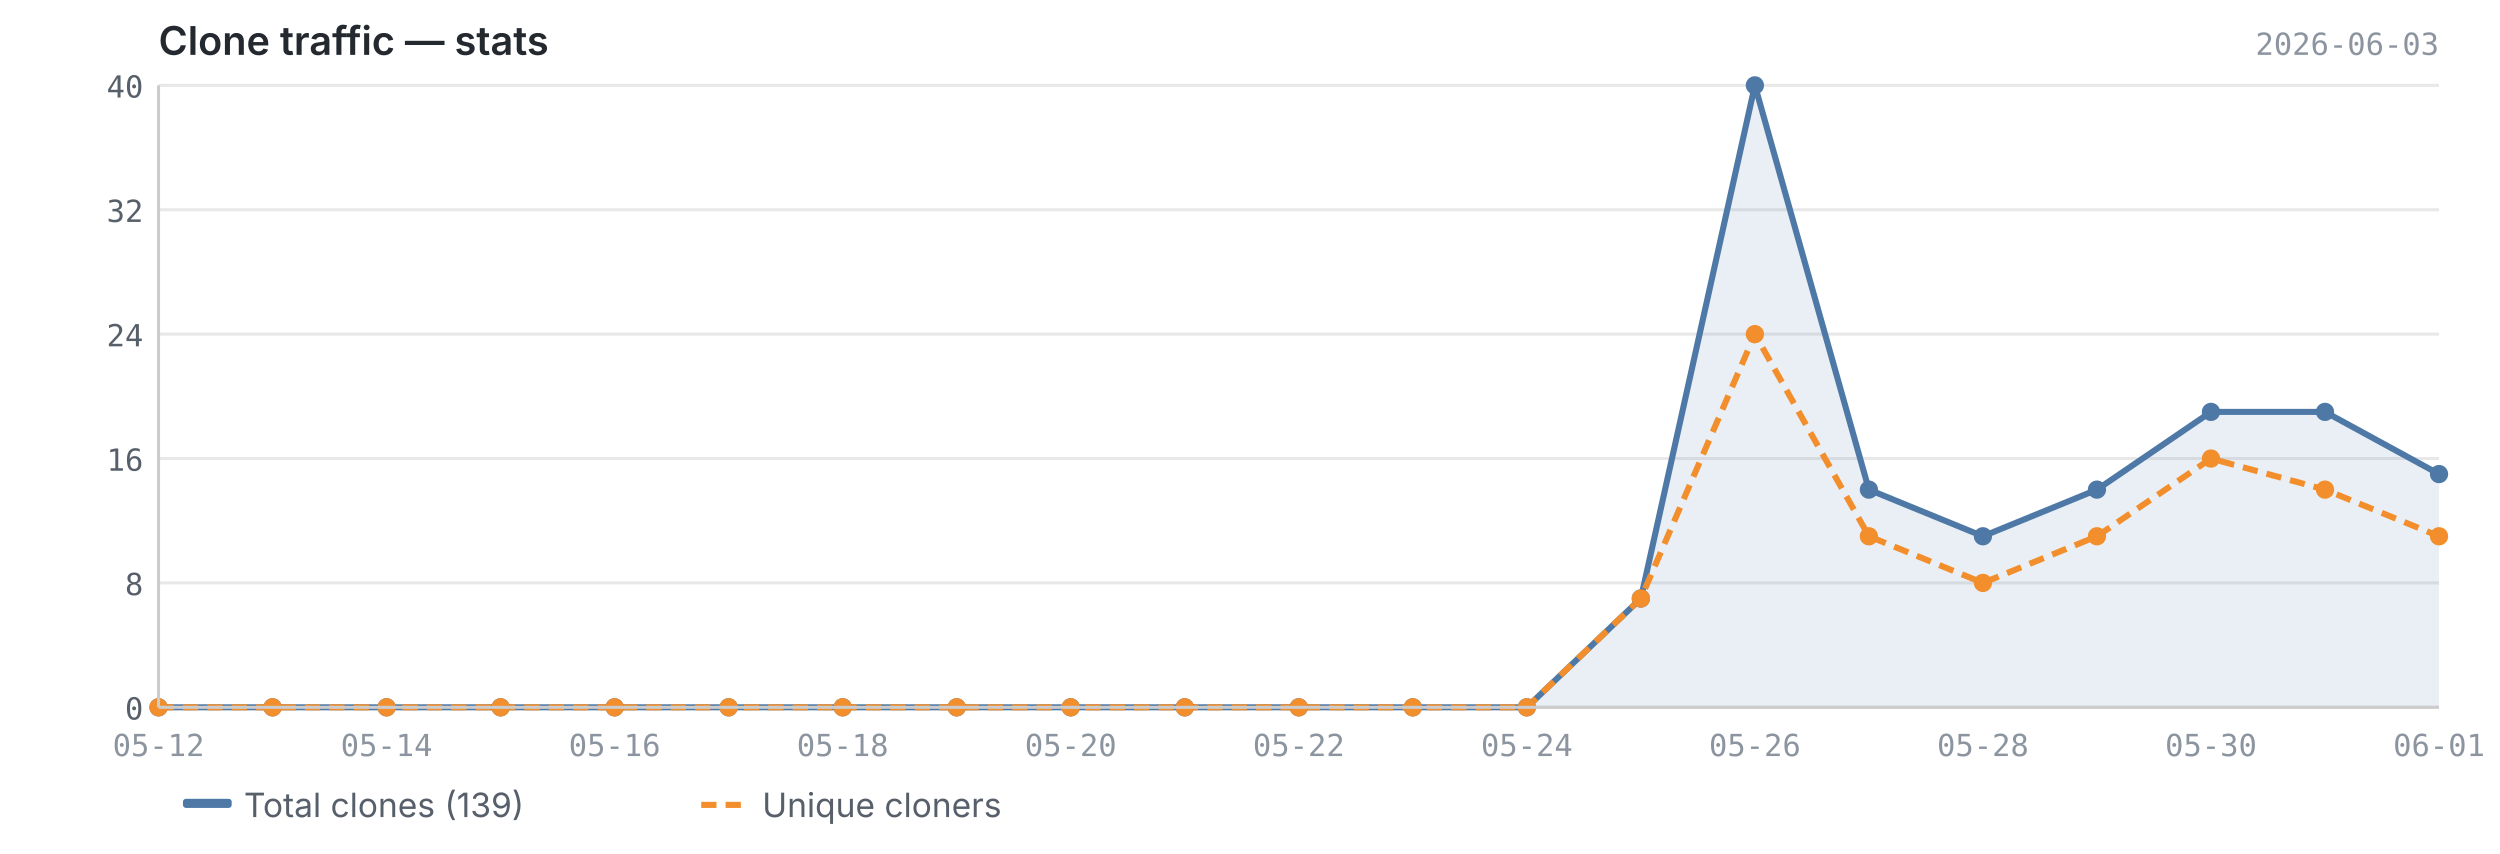
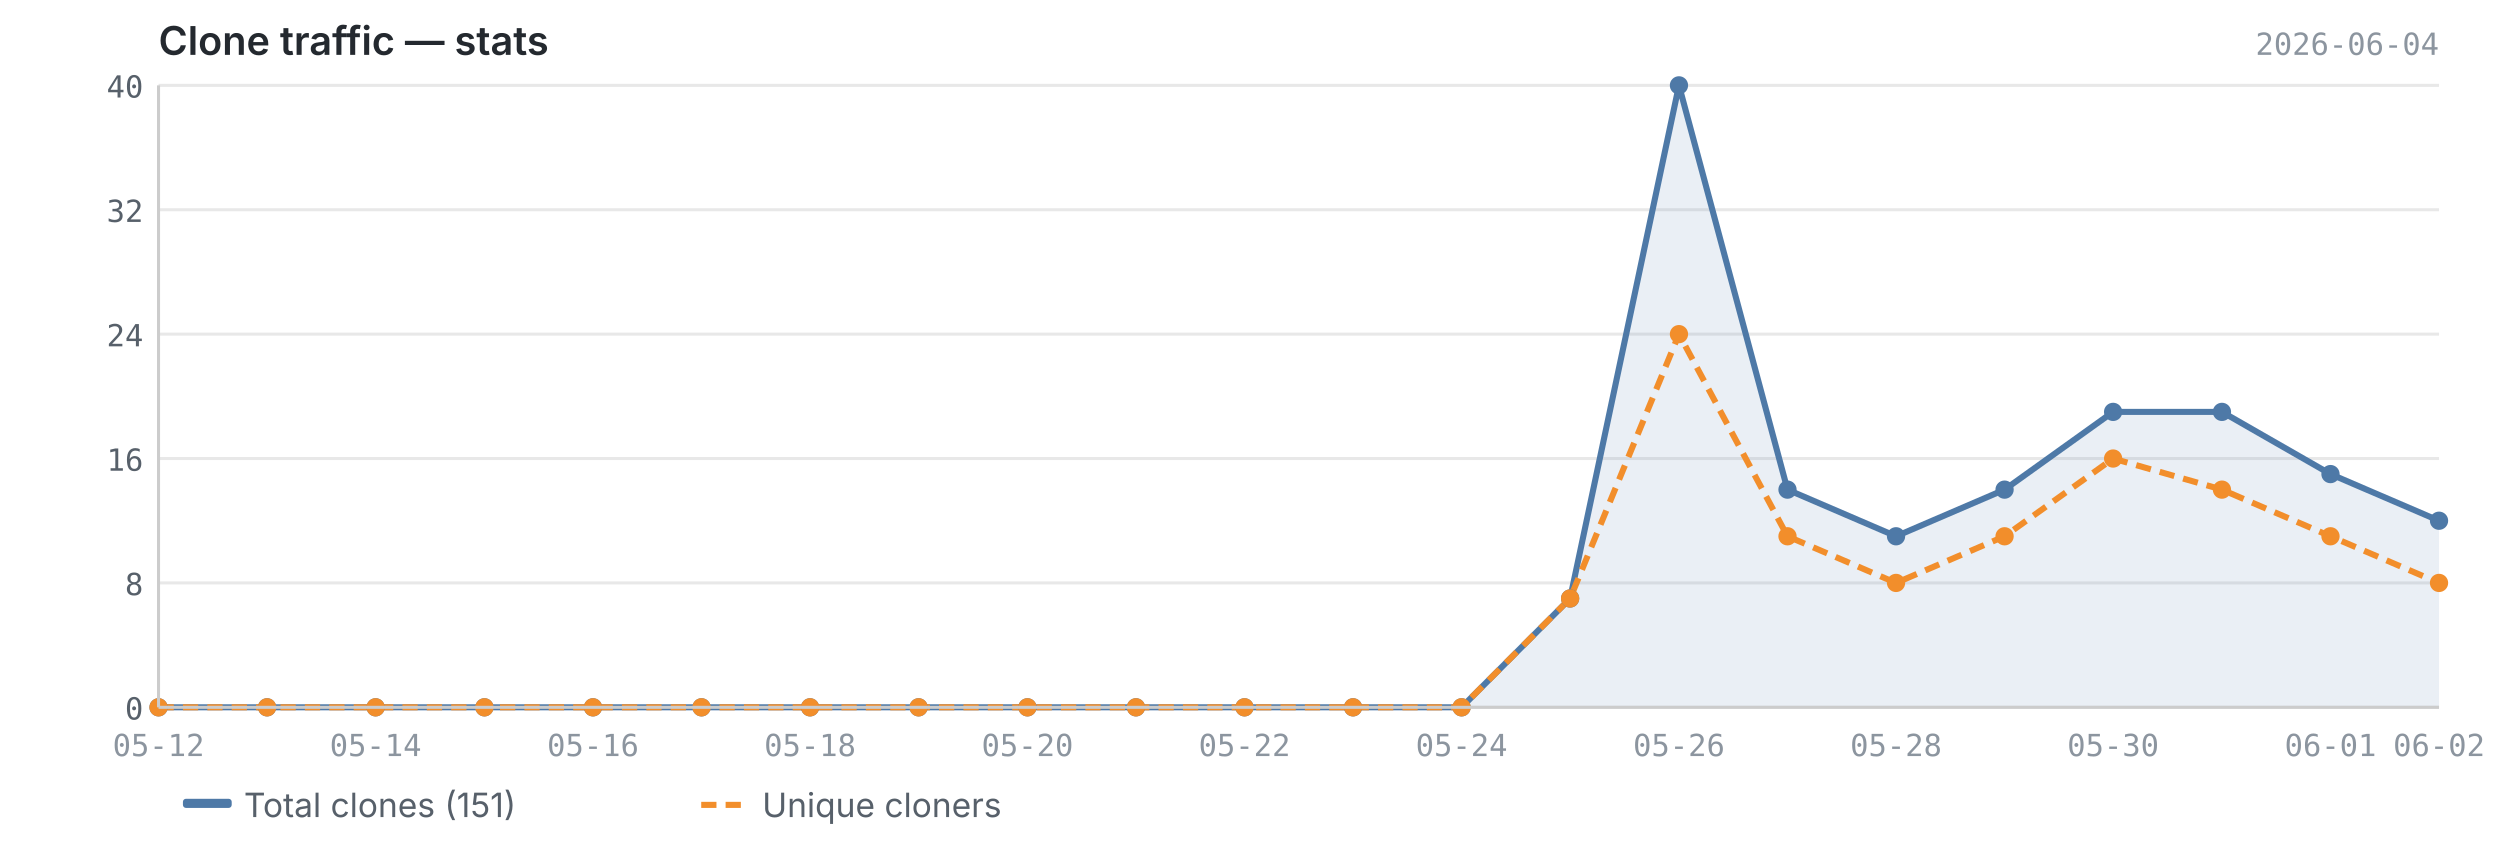
<svg xmlns="http://www.w3.org/2000/svg" viewBox="0 0 820 280" width="820" height="280">
  <text x="52" y="18" font-size="13" font-weight="600" fill="#24292f" font-family="-apple-system, BlinkMacSystemFont, 'Segoe UI', sans-serif">Clone traffic — stats</text>
-   <text x="800" y="18" font-size="10" fill="#8c959f" font-family="ui-monospace, SFMono-Regular, 'SF Mono', Menlo, monospace" text-anchor="end">2026-06-03</text>
+   <text x="800" y="18" font-size="10" fill="#8c959f" font-family="ui-monospace, SFMono-Regular, 'SF Mono', Menlo, monospace" text-anchor="end">2026-06-04</text>
  <line x1="52" y1="232.0" x2="800" y2="232.0" stroke="#e8e8e8" stroke-width="1" />
  <line x1="52" y1="191.2" x2="800" y2="191.2" stroke="#e8e8e8" stroke-width="1" />
  <line x1="52" y1="150.4" x2="800" y2="150.4" stroke="#e8e8e8" stroke-width="1" />
  <line x1="52" y1="109.6" x2="800" y2="109.6" stroke="#e8e8e8" stroke-width="1" />
  <line x1="52" y1="68.8" x2="800" y2="68.8" stroke="#e8e8e8" stroke-width="1" />
  <line x1="52" y1="28.0" x2="800" y2="28.0" stroke="#e8e8e8" stroke-width="1" />
-   <path d="M52.0,232.0 L52.0,232.0 L89.4,232.0 L126.8,232.0 L164.2,232.0 L201.6,232.0 L239.0,232.0 L276.4,232.0 L313.8,232.0 L351.2,232.0 L388.6,232.0 L426.0,232.0 L463.4,232.0 L500.8,232.0 L538.2,196.3 L575.6,28.0 L613.0,160.6 L650.4,175.9 L687.8,160.6 L725.2,135.1 L762.6,135.1 L800.0,155.5 L800.0,232.0 L52.0,232.0Z" fill="#4e79a7" opacity="0.12" />
-   <polyline points="52.0,232.0 89.4,232.0 126.8,232.0 164.2,232.0 201.6,232.0 239.0,232.0 276.4,232.0 313.8,232.0 351.2,232.0 388.6,232.0 426.0,232.0 463.4,232.0 500.8,232.0 538.2,196.3 575.6,28.0 613.0,160.6 650.4,175.9 687.8,160.6 725.2,135.1 762.6,135.1 800.0,155.5" fill="none" stroke="#4e79a7" stroke-width="2" stroke-linejoin="round" />
-   <polyline points="52.0,232.0 89.4,232.0 126.8,232.0 164.2,232.0 201.6,232.0 239.0,232.0 276.4,232.0 313.8,232.0 351.2,232.0 388.6,232.0 426.0,232.0 463.4,232.0 500.8,232.0 538.2,196.3 575.6,109.6 613.0,175.9 650.4,191.2 687.8,175.9 725.2,150.4 762.6,160.6 800.0,175.9" fill="none" stroke="#f28e2b" stroke-width="2" stroke-linejoin="round" stroke-dasharray="5,3" />
+   <path d="M52.0,232.0 L52.0,232.0 L87.6,232.0 L123.2,232.0 L158.9,232.0 L194.5,232.0 L230.1,232.0 L265.7,232.0 L301.3,232.0 L337.0,232.0 L372.6,232.0 L408.2,232.0 L443.8,232.0 L479.4,232.0 L515.0,196.3 L550.7,28.0 L586.3,160.6 L621.9,175.9 L657.5,160.6 L693.1,135.1 L728.8,135.1 L764.4,155.5 L800.0,170.8 L800.0,232.0 L52.0,232.0Z" fill="#4e79a7" opacity="0.12" />
+   <polyline points="52.0,232.0 87.6,232.0 123.2,232.0 158.9,232.0 194.5,232.0 230.1,232.0 265.7,232.0 301.3,232.0 337.0,232.0 372.6,232.0 408.2,232.0 443.8,232.0 479.4,232.0 515.0,196.3 550.7,28.0 586.3,160.6 621.9,175.9 657.5,160.6 693.1,135.1 728.8,135.1 764.4,155.5 800.0,170.8" fill="none" stroke="#4e79a7" stroke-width="2" stroke-linejoin="round" />
+   <polyline points="52.0,232.0 87.6,232.0 123.2,232.0 158.9,232.0 194.5,232.0 230.1,232.0 265.7,232.0 301.3,232.0 337.0,232.0 372.6,232.0 408.2,232.0 443.8,232.0 479.4,232.0 515.0,196.3 550.7,109.6 586.3,175.9 621.9,191.2 657.5,175.9 693.1,150.4 728.8,160.6 764.4,175.9 800.0,191.2" fill="none" stroke="#f28e2b" stroke-width="2" stroke-linejoin="round" stroke-dasharray="5,3" />
  <circle cx="52.0" cy="232.0" r="3" fill="#4e79a7" />
-   <circle cx="89.4" cy="232.0" r="3" fill="#4e79a7" />
-   <circle cx="126.8" cy="232.0" r="3" fill="#4e79a7" />
-   <circle cx="164.2" cy="232.0" r="3" fill="#4e79a7" />
-   <circle cx="201.6" cy="232.0" r="3" fill="#4e79a7" />
-   <circle cx="239.0" cy="232.0" r="3" fill="#4e79a7" />
-   <circle cx="276.4" cy="232.0" r="3" fill="#4e79a7" />
-   <circle cx="313.8" cy="232.0" r="3" fill="#4e79a7" />
-   <circle cx="351.2" cy="232.0" r="3" fill="#4e79a7" />
-   <circle cx="388.6" cy="232.0" r="3" fill="#4e79a7" />
-   <circle cx="426.0" cy="232.0" r="3" fill="#4e79a7" />
-   <circle cx="463.4" cy="232.0" r="3" fill="#4e79a7" />
-   <circle cx="500.8" cy="232.0" r="3" fill="#4e79a7" />
-   <circle cx="538.2" cy="196.3" r="3" fill="#4e79a7" />
-   <circle cx="575.6" cy="28.0" r="3" fill="#4e79a7" />
-   <circle cx="613.0" cy="160.6" r="3" fill="#4e79a7" />
-   <circle cx="650.4" cy="175.9" r="3" fill="#4e79a7" />
-   <circle cx="687.8" cy="160.6" r="3" fill="#4e79a7" />
-   <circle cx="725.2" cy="135.1" r="3" fill="#4e79a7" />
-   <circle cx="762.6" cy="135.1" r="3" fill="#4e79a7" />
-   <circle cx="800.0" cy="155.5" r="3" fill="#4e79a7" />
+   <circle cx="87.6" cy="232.0" r="3" fill="#4e79a7" />
+   <circle cx="123.2" cy="232.0" r="3" fill="#4e79a7" />
+   <circle cx="158.9" cy="232.0" r="3" fill="#4e79a7" />
+   <circle cx="194.5" cy="232.0" r="3" fill="#4e79a7" />
+   <circle cx="230.1" cy="232.0" r="3" fill="#4e79a7" />
+   <circle cx="265.7" cy="232.0" r="3" fill="#4e79a7" />
+   <circle cx="301.3" cy="232.0" r="3" fill="#4e79a7" />
+   <circle cx="337.0" cy="232.0" r="3" fill="#4e79a7" />
+   <circle cx="372.6" cy="232.0" r="3" fill="#4e79a7" />
+   <circle cx="408.2" cy="232.0" r="3" fill="#4e79a7" />
+   <circle cx="443.8" cy="232.0" r="3" fill="#4e79a7" />
+   <circle cx="479.4" cy="232.0" r="3" fill="#4e79a7" />
+   <circle cx="515.0" cy="196.3" r="3" fill="#4e79a7" />
+   <circle cx="550.7" cy="28.0" r="3" fill="#4e79a7" />
+   <circle cx="586.3" cy="160.6" r="3" fill="#4e79a7" />
+   <circle cx="621.9" cy="175.9" r="3" fill="#4e79a7" />
+   <circle cx="657.5" cy="160.6" r="3" fill="#4e79a7" />
+   <circle cx="693.1" cy="135.1" r="3" fill="#4e79a7" />
+   <circle cx="728.8" cy="135.1" r="3" fill="#4e79a7" />
+   <circle cx="764.4" cy="155.5" r="3" fill="#4e79a7" />
+   <circle cx="800.0" cy="170.8" r="3" fill="#4e79a7" />
  <circle cx="52.0" cy="232.0" r="3" fill="#f28e2b" />
-   <circle cx="89.4" cy="232.0" r="3" fill="#f28e2b" />
-   <circle cx="126.8" cy="232.0" r="3" fill="#f28e2b" />
-   <circle cx="164.2" cy="232.0" r="3" fill="#f28e2b" />
-   <circle cx="201.6" cy="232.0" r="3" fill="#f28e2b" />
-   <circle cx="239.0" cy="232.0" r="3" fill="#f28e2b" />
-   <circle cx="276.4" cy="232.0" r="3" fill="#f28e2b" />
-   <circle cx="313.8" cy="232.0" r="3" fill="#f28e2b" />
-   <circle cx="351.2" cy="232.0" r="3" fill="#f28e2b" />
-   <circle cx="388.6" cy="232.0" r="3" fill="#f28e2b" />
-   <circle cx="426.0" cy="232.0" r="3" fill="#f28e2b" />
-   <circle cx="463.4" cy="232.0" r="3" fill="#f28e2b" />
-   <circle cx="500.8" cy="232.0" r="3" fill="#f28e2b" />
-   <circle cx="538.2" cy="196.3" r="3" fill="#f28e2b" />
-   <circle cx="575.6" cy="109.6" r="3" fill="#f28e2b" />
-   <circle cx="613.0" cy="175.9" r="3" fill="#f28e2b" />
-   <circle cx="650.4" cy="191.2" r="3" fill="#f28e2b" />
-   <circle cx="687.8" cy="175.9" r="3" fill="#f28e2b" />
-   <circle cx="725.2" cy="150.4" r="3" fill="#f28e2b" />
-   <circle cx="762.6" cy="160.6" r="3" fill="#f28e2b" />
-   <circle cx="800.0" cy="175.9" r="3" fill="#f28e2b" />
+   <circle cx="87.6" cy="232.0" r="3" fill="#f28e2b" />
+   <circle cx="123.2" cy="232.0" r="3" fill="#f28e2b" />
+   <circle cx="158.9" cy="232.0" r="3" fill="#f28e2b" />
+   <circle cx="194.5" cy="232.0" r="3" fill="#f28e2b" />
+   <circle cx="230.1" cy="232.0" r="3" fill="#f28e2b" />
+   <circle cx="265.7" cy="232.0" r="3" fill="#f28e2b" />
+   <circle cx="301.3" cy="232.0" r="3" fill="#f28e2b" />
+   <circle cx="337.0" cy="232.0" r="3" fill="#f28e2b" />
+   <circle cx="372.6" cy="232.0" r="3" fill="#f28e2b" />
+   <circle cx="408.2" cy="232.0" r="3" fill="#f28e2b" />
+   <circle cx="443.8" cy="232.0" r="3" fill="#f28e2b" />
+   <circle cx="479.4" cy="232.0" r="3" fill="#f28e2b" />
+   <circle cx="515.0" cy="196.3" r="3" fill="#f28e2b" />
+   <circle cx="550.7" cy="109.6" r="3" fill="#f28e2b" />
+   <circle cx="586.3" cy="175.9" r="3" fill="#f28e2b" />
+   <circle cx="621.9" cy="191.2" r="3" fill="#f28e2b" />
+   <circle cx="657.5" cy="175.9" r="3" fill="#f28e2b" />
+   <circle cx="693.1" cy="150.4" r="3" fill="#f28e2b" />
+   <circle cx="728.8" cy="160.6" r="3" fill="#f28e2b" />
+   <circle cx="764.4" cy="175.9" r="3" fill="#f28e2b" />
+   <circle cx="800.0" cy="191.2" r="3" fill="#f28e2b" />
  <line x1="52" y1="28" x2="52" y2="232" stroke="#cccccc" stroke-width="1" />
  <line x1="52" y1="232" x2="800" y2="232" stroke="#cccccc" stroke-width="1" />
  <text x="47" y="236.0" text-anchor="end" font-size="10" fill="#57606a" font-family="ui-monospace, SFMono-Regular, 'SF Mono', Menlo, monospace">0</text>
  <text x="47" y="195.2" text-anchor="end" font-size="10" fill="#57606a" font-family="ui-monospace, SFMono-Regular, 'SF Mono', Menlo, monospace">8</text>
  <text x="47" y="154.4" text-anchor="end" font-size="10" fill="#57606a" font-family="ui-monospace, SFMono-Regular, 'SF Mono', Menlo, monospace">16</text>
  <text x="47" y="113.6" text-anchor="end" font-size="10" fill="#57606a" font-family="ui-monospace, SFMono-Regular, 'SF Mono', Menlo, monospace">24</text>
  <text x="47" y="72.8" text-anchor="end" font-size="10" fill="#57606a" font-family="ui-monospace, SFMono-Regular, 'SF Mono', Menlo, monospace">32</text>
  <text x="47" y="32.0" text-anchor="end" font-size="10" fill="#57606a" font-family="ui-monospace, SFMono-Regular, 'SF Mono', Menlo, monospace">40</text>
  <text x="52.0" y="248" text-anchor="middle" font-size="10" fill="#8c959f" font-family="ui-monospace, SFMono-Regular, 'SF Mono', Menlo, monospace">05-12</text>
-   <text x="126.8" y="248" text-anchor="middle" font-size="10" fill="#8c959f" font-family="ui-monospace, SFMono-Regular, 'SF Mono', Menlo, monospace">05-14</text>
-   <text x="201.6" y="248" text-anchor="middle" font-size="10" fill="#8c959f" font-family="ui-monospace, SFMono-Regular, 'SF Mono', Menlo, monospace">05-16</text>
-   <text x="276.4" y="248" text-anchor="middle" font-size="10" fill="#8c959f" font-family="ui-monospace, SFMono-Regular, 'SF Mono', Menlo, monospace">05-18</text>
-   <text x="351.2" y="248" text-anchor="middle" font-size="10" fill="#8c959f" font-family="ui-monospace, SFMono-Regular, 'SF Mono', Menlo, monospace">05-20</text>
-   <text x="426.0" y="248" text-anchor="middle" font-size="10" fill="#8c959f" font-family="ui-monospace, SFMono-Regular, 'SF Mono', Menlo, monospace">05-22</text>
-   <text x="500.8" y="248" text-anchor="middle" font-size="10" fill="#8c959f" font-family="ui-monospace, SFMono-Regular, 'SF Mono', Menlo, monospace">05-24</text>
-   <text x="575.6" y="248" text-anchor="middle" font-size="10" fill="#8c959f" font-family="ui-monospace, SFMono-Regular, 'SF Mono', Menlo, monospace">05-26</text>
-   <text x="650.4" y="248" text-anchor="middle" font-size="10" fill="#8c959f" font-family="ui-monospace, SFMono-Regular, 'SF Mono', Menlo, monospace">05-28</text>
-   <text x="725.2" y="248" text-anchor="middle" font-size="10" fill="#8c959f" font-family="ui-monospace, SFMono-Regular, 'SF Mono', Menlo, monospace">05-30</text>
-   <text x="800.0" y="248" text-anchor="middle" font-size="10" fill="#8c959f" font-family="ui-monospace, SFMono-Regular, 'SF Mono', Menlo, monospace">06-01</text>
+   <text x="123.2" y="248" text-anchor="middle" font-size="10" fill="#8c959f" font-family="ui-monospace, SFMono-Regular, 'SF Mono', Menlo, monospace">05-14</text>
+   <text x="194.5" y="248" text-anchor="middle" font-size="10" fill="#8c959f" font-family="ui-monospace, SFMono-Regular, 'SF Mono', Menlo, monospace">05-16</text>
+   <text x="265.7" y="248" text-anchor="middle" font-size="10" fill="#8c959f" font-family="ui-monospace, SFMono-Regular, 'SF Mono', Menlo, monospace">05-18</text>
+   <text x="337.0" y="248" text-anchor="middle" font-size="10" fill="#8c959f" font-family="ui-monospace, SFMono-Regular, 'SF Mono', Menlo, monospace">05-20</text>
+   <text x="408.2" y="248" text-anchor="middle" font-size="10" fill="#8c959f" font-family="ui-monospace, SFMono-Regular, 'SF Mono', Menlo, monospace">05-22</text>
+   <text x="479.4" y="248" text-anchor="middle" font-size="10" fill="#8c959f" font-family="ui-monospace, SFMono-Regular, 'SF Mono', Menlo, monospace">05-24</text>
+   <text x="550.7" y="248" text-anchor="middle" font-size="10" fill="#8c959f" font-family="ui-monospace, SFMono-Regular, 'SF Mono', Menlo, monospace">05-26</text>
+   <text x="621.9" y="248" text-anchor="middle" font-size="10" fill="#8c959f" font-family="ui-monospace, SFMono-Regular, 'SF Mono', Menlo, monospace">05-28</text>
+   <text x="693.1" y="248" text-anchor="middle" font-size="10" fill="#8c959f" font-family="ui-monospace, SFMono-Regular, 'SF Mono', Menlo, monospace">05-30</text>
+   <text x="764.4" y="248" text-anchor="middle" font-size="10" fill="#8c959f" font-family="ui-monospace, SFMono-Regular, 'SF Mono', Menlo, monospace">06-01</text>
+   <text x="800.0" y="248" text-anchor="middle" font-size="10" fill="#8c959f" font-family="ui-monospace, SFMono-Regular, 'SF Mono', Menlo, monospace">06-02</text>
  <rect x="60" y="262" width="16" height="3" fill="#4e79a7" rx="1" />
-   <text x="80" y="268" font-size="11" fill="#57606a" font-family="-apple-system, BlinkMacSystemFont, 'Segoe UI', sans-serif">Total clones (139)</text>
+   <text x="80" y="268" font-size="11" fill="#57606a" font-family="-apple-system, BlinkMacSystemFont, 'Segoe UI', sans-serif">Total clones (151)</text>
  <line x1="230" y1="264" x2="246" y2="264" stroke="#f28e2b" stroke-width="2" stroke-dasharray="5,3" />
  <text x="250" y="268" font-size="11" fill="#57606a" font-family="-apple-system, BlinkMacSystemFont, 'Segoe UI', sans-serif">Unique cloners</text>
</svg>
